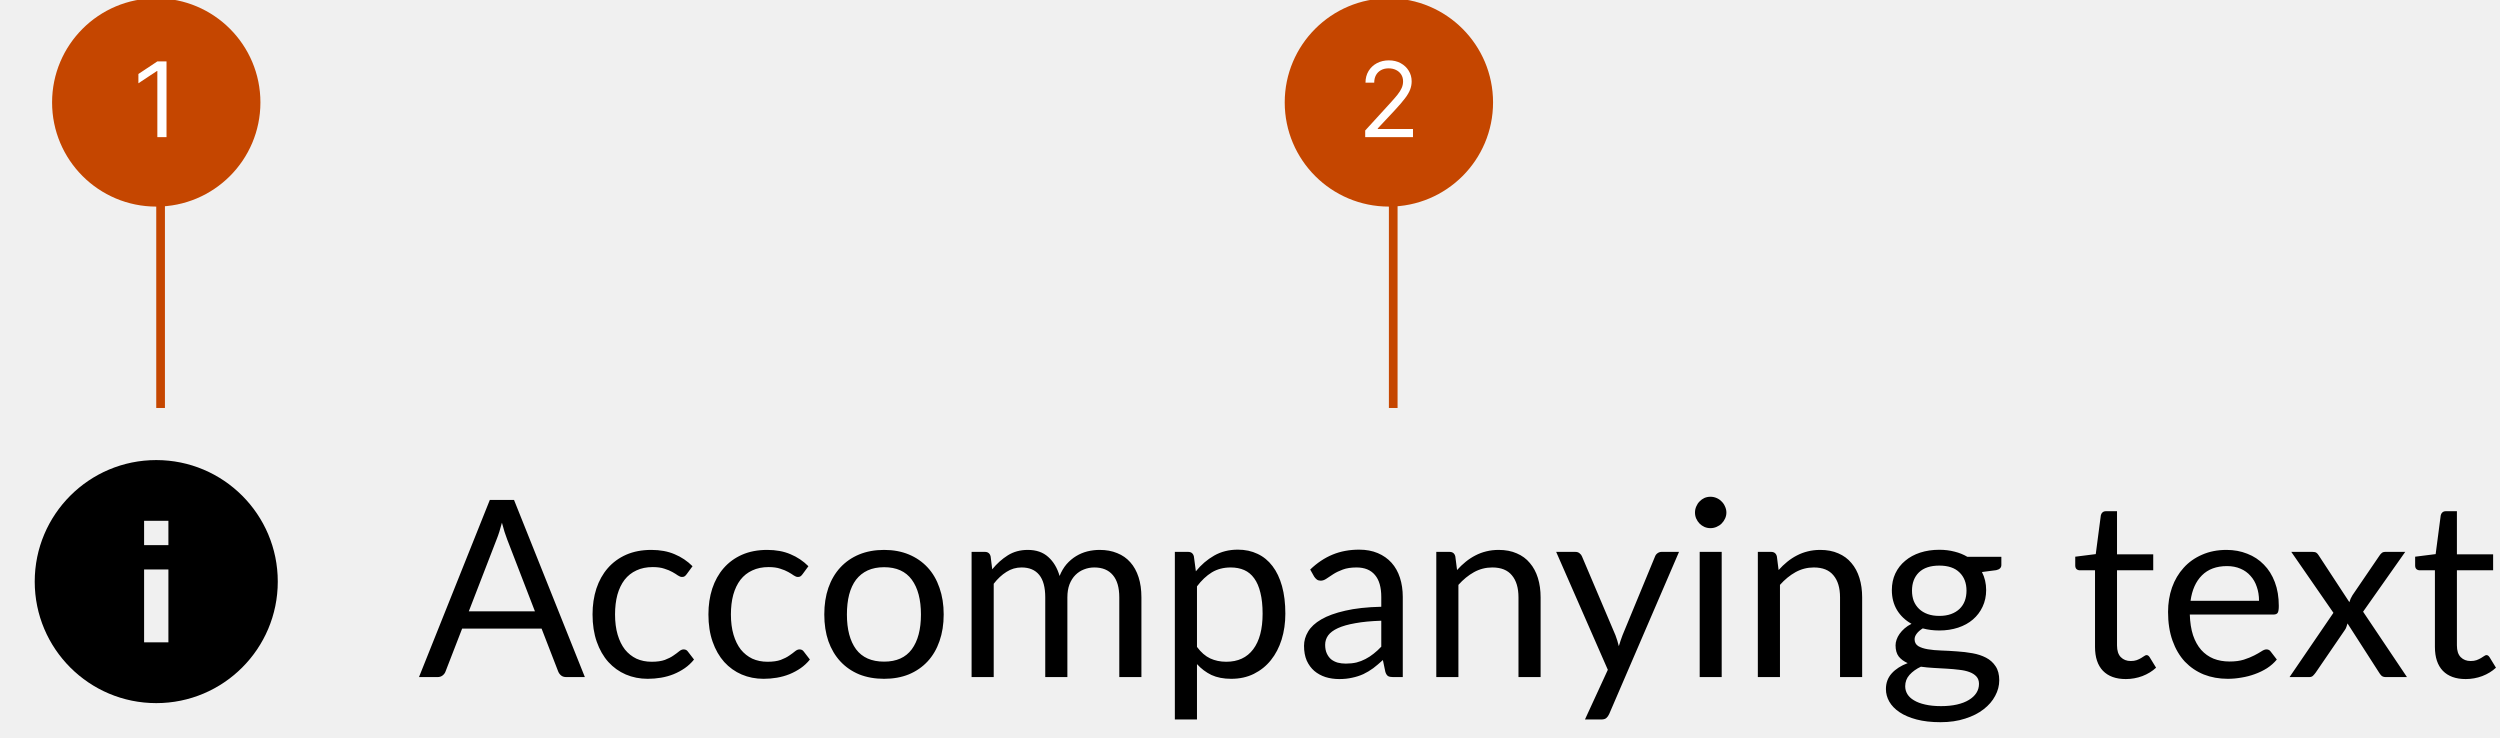
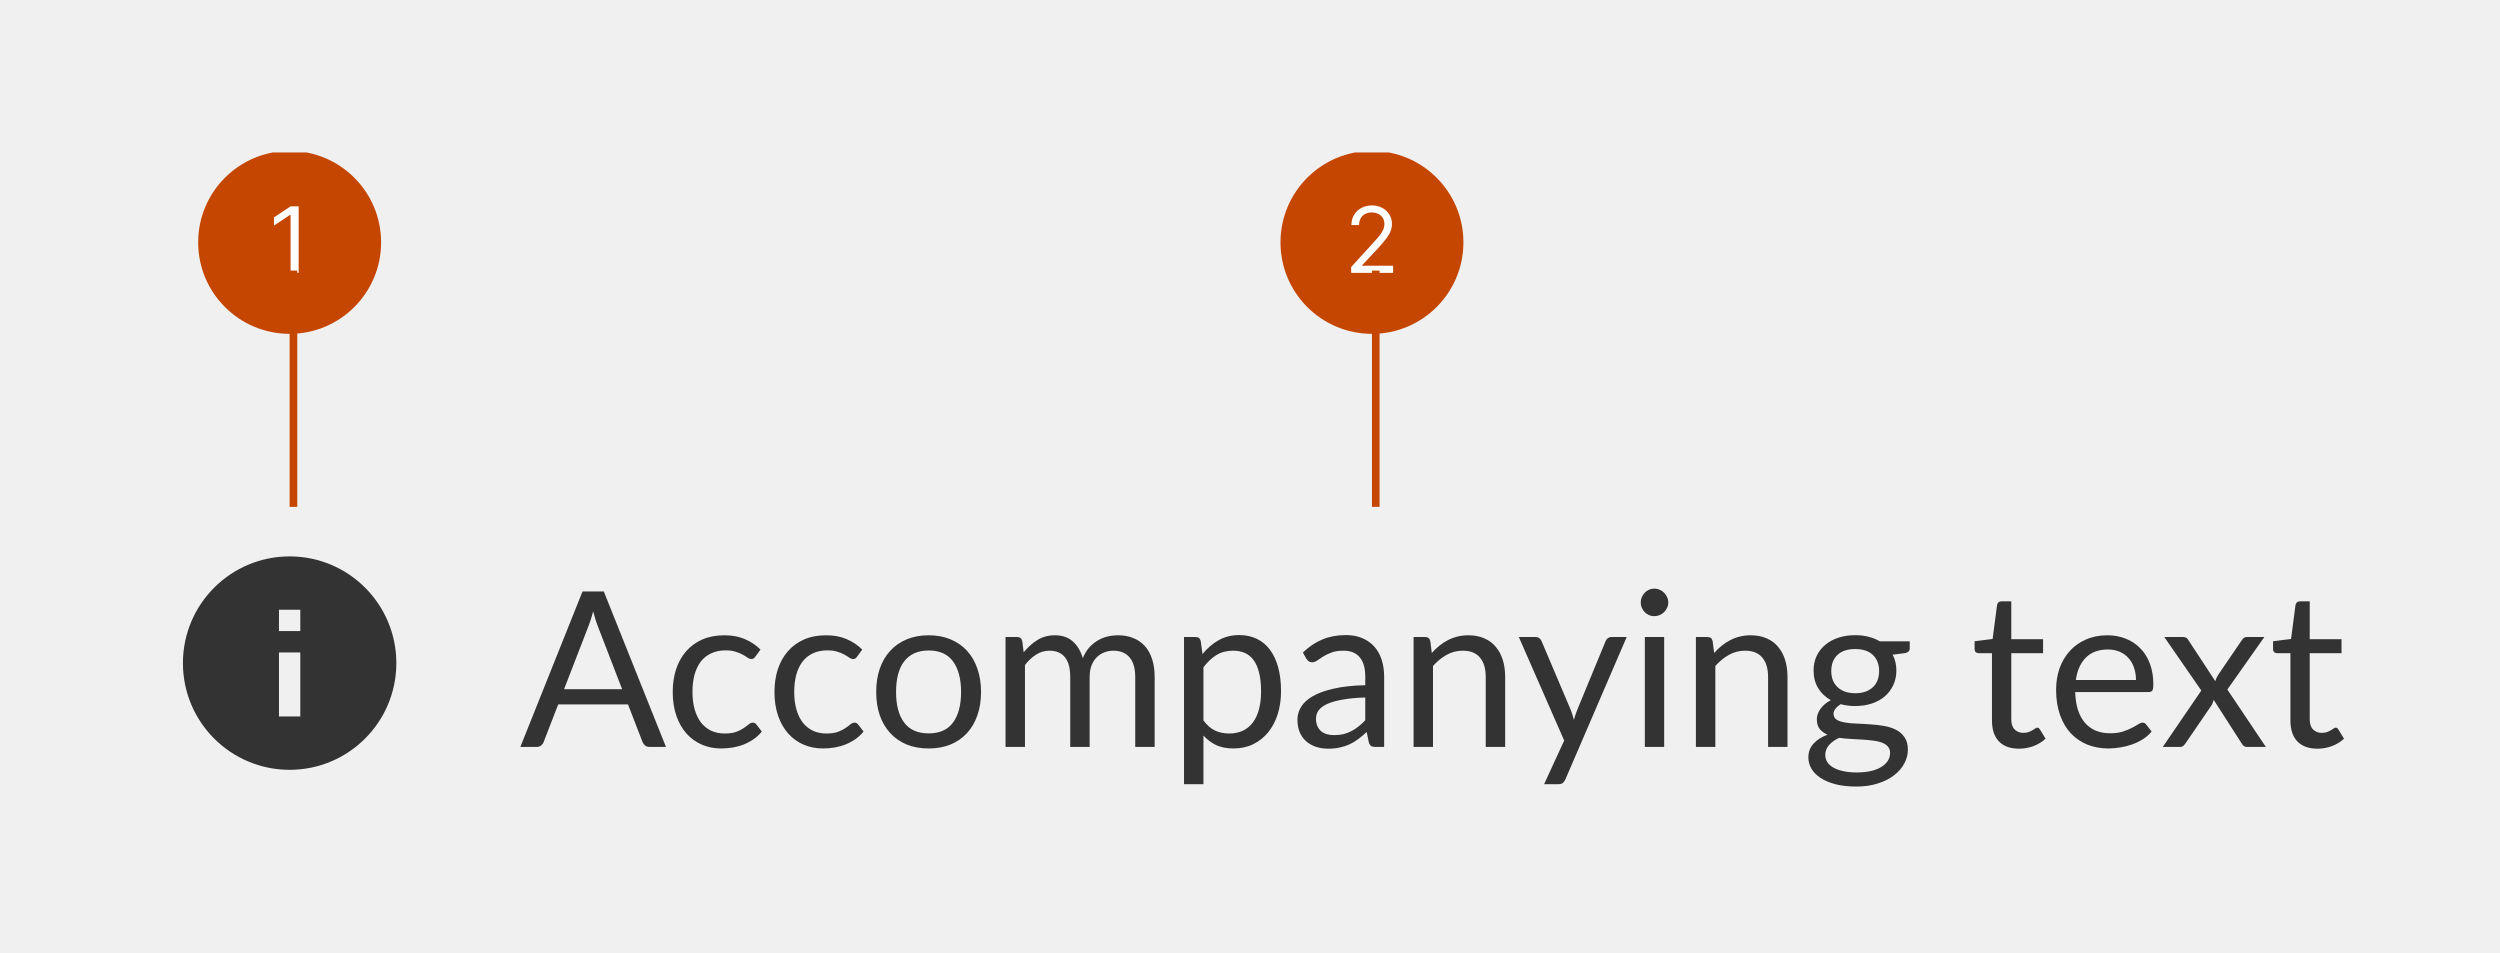
- <svg xmlns="http://www.w3.org/2000/svg" width="288" height="85" viewBox="0 0 288 85" fill="none">
-   <path fill-rule="evenodd" clip-rule="evenodd" d="M18 81C25.732 81 32 74.732 32 67C32 59.268 25.732 53 18 53C10.268 53 4 59.268 4 67C4 74.732 10.268 81 18 81ZM16.6 74H19.4L19.4 65.6H16.6L16.6 74ZM19.4 62.8H16.6V60L19.4 60V62.8Z" fill="black" />
-   <path d="M61.624 70.425L58.42 62.124C58.325 61.877 58.225 61.593 58.121 61.27C58.017 60.938 57.917 60.586 57.822 60.216C57.623 60.985 57.419 61.626 57.21 62.138L54.006 70.425H61.624ZM67.376 78H65.24C64.993 78 64.794 77.938 64.642 77.815C64.49 77.692 64.376 77.535 64.3 77.345L62.392 72.418H53.237L51.329 77.345C51.272 77.516 51.163 77.668 51.002 77.801C50.84 77.934 50.641 78 50.404 78H48.268L56.427 57.596H59.217L67.376 78ZM79.111 66.139C79.035 66.244 78.959 66.324 78.883 66.381C78.807 66.438 78.703 66.467 78.57 66.467C78.427 66.467 78.271 66.41 78.1 66.296C77.929 66.173 77.716 66.04 77.459 65.897C77.213 65.755 76.904 65.627 76.534 65.513C76.173 65.389 75.727 65.328 75.195 65.328C74.483 65.328 73.857 65.456 73.316 65.712C72.775 65.959 72.319 66.32 71.949 66.794C71.588 67.269 71.313 67.843 71.123 68.517C70.943 69.191 70.853 69.946 70.853 70.781C70.853 71.654 70.952 72.433 71.152 73.116C71.351 73.79 71.631 74.36 71.992 74.825C72.362 75.28 72.803 75.632 73.316 75.879C73.838 76.116 74.422 76.234 75.067 76.234C75.684 76.234 76.192 76.163 76.591 76.021C76.989 75.869 77.317 75.703 77.573 75.522C77.839 75.342 78.057 75.181 78.228 75.038C78.409 74.886 78.584 74.811 78.755 74.811C78.964 74.811 79.125 74.891 79.239 75.053L79.951 75.978C79.638 76.367 79.282 76.7 78.883 76.975C78.484 77.25 78.052 77.483 77.587 77.672C77.132 77.853 76.652 77.986 76.149 78.071C75.646 78.157 75.134 78.199 74.612 78.199C73.71 78.199 72.87 78.033 72.091 77.701C71.323 77.369 70.653 76.889 70.084 76.263C69.514 75.627 69.068 74.849 68.745 73.928C68.423 73.007 68.261 71.958 68.261 70.781C68.261 69.708 68.408 68.716 68.703 67.805C69.006 66.894 69.443 66.111 70.013 65.456C70.592 64.791 71.299 64.274 72.134 63.904C72.979 63.534 73.947 63.349 75.039 63.349C76.054 63.349 76.947 63.515 77.716 63.847C78.494 64.17 79.182 64.63 79.78 65.228L79.111 66.139ZM92.46 66.139C92.384 66.244 92.308 66.324 92.232 66.381C92.156 66.438 92.051 66.467 91.918 66.467C91.776 66.467 91.62 66.41 91.449 66.296C91.278 66.173 91.064 66.04 90.808 65.897C90.561 65.755 90.253 65.627 89.882 65.513C89.522 65.389 89.076 65.328 88.544 65.328C87.832 65.328 87.206 65.456 86.665 65.712C86.123 65.959 85.668 66.32 85.298 66.794C84.937 67.269 84.662 67.843 84.472 68.517C84.291 69.191 84.201 69.946 84.201 70.781C84.201 71.654 84.301 72.433 84.5 73.116C84.7 73.79 84.98 74.36 85.34 74.825C85.71 75.28 86.152 75.632 86.665 75.879C87.186 76.116 87.77 76.234 88.416 76.234C89.033 76.234 89.541 76.163 89.939 76.021C90.338 75.869 90.665 75.703 90.922 75.522C91.188 75.342 91.406 75.181 91.577 75.038C91.757 74.886 91.933 74.811 92.104 74.811C92.312 74.811 92.474 74.891 92.588 75.053L93.3 75.978C92.986 76.367 92.63 76.7 92.232 76.975C91.833 77.25 91.401 77.483 90.936 77.672C90.48 77.853 90.001 77.986 89.498 78.071C88.995 78.157 88.482 78.199 87.96 78.199C87.058 78.199 86.218 78.033 85.44 77.701C84.671 77.369 84.002 76.889 83.432 76.263C82.863 75.627 82.417 74.849 82.094 73.928C81.771 73.007 81.61 71.958 81.61 70.781C81.61 69.708 81.757 68.716 82.051 67.805C82.355 66.894 82.792 66.111 83.361 65.456C83.94 64.791 84.647 64.274 85.483 63.904C86.328 63.534 87.296 63.349 88.387 63.349C89.403 63.349 90.295 63.515 91.064 63.847C91.843 64.17 92.531 64.63 93.129 65.228L92.46 66.139ZM101.85 63.349C102.903 63.349 103.853 63.524 104.698 63.875C105.542 64.227 106.264 64.725 106.862 65.371C107.46 66.016 107.915 66.799 108.229 67.72C108.551 68.631 108.713 69.651 108.713 70.781C108.713 71.92 108.551 72.945 108.229 73.857C107.915 74.768 107.46 75.546 106.862 76.192C106.264 76.837 105.542 77.335 104.698 77.687C103.853 78.028 102.903 78.199 101.85 78.199C100.787 78.199 99.828 78.028 98.974 77.687C98.129 77.335 97.407 76.837 96.809 76.192C96.211 75.546 95.751 74.768 95.428 73.857C95.115 72.945 94.958 71.92 94.958 70.781C94.958 69.651 95.115 68.631 95.428 67.72C95.751 66.799 96.211 66.016 96.809 65.371C97.407 64.725 98.129 64.227 98.974 63.875C99.828 63.524 100.787 63.349 101.85 63.349ZM101.85 76.22C103.274 76.22 104.337 75.746 105.039 74.796C105.742 73.838 106.093 72.504 106.093 70.795C106.093 69.077 105.742 67.739 105.039 66.78C104.337 65.821 103.274 65.342 101.85 65.342C101.128 65.342 100.497 65.465 99.956 65.712C99.424 65.959 98.978 66.315 98.618 66.78C98.266 67.245 98.001 67.82 97.82 68.503C97.65 69.177 97.564 69.941 97.564 70.795C97.564 72.504 97.915 73.838 98.618 74.796C99.33 75.746 100.407 76.22 101.85 76.22ZM111.927 78V63.576H113.451C113.812 63.576 114.035 63.752 114.12 64.103L114.305 65.584C114.837 64.929 115.435 64.393 116.099 63.975C116.764 63.557 117.533 63.349 118.406 63.349C119.374 63.349 120.157 63.619 120.755 64.16C121.363 64.701 121.799 65.432 122.065 66.353C122.274 65.831 122.54 65.38 122.863 65C123.195 64.621 123.565 64.307 123.973 64.061C124.381 63.814 124.813 63.633 125.269 63.519C125.734 63.406 126.204 63.349 126.678 63.349C127.438 63.349 128.112 63.472 128.7 63.719C129.298 63.956 129.801 64.307 130.21 64.772C130.627 65.238 130.945 65.812 131.164 66.495C131.382 67.169 131.491 67.943 131.491 68.816V78H128.942V68.816C128.942 67.687 128.696 66.832 128.202 66.253C127.708 65.665 126.996 65.371 126.066 65.371C125.649 65.371 125.25 65.446 124.87 65.598C124.5 65.741 124.172 65.954 123.888 66.239C123.603 66.524 123.375 66.885 123.204 67.321C123.043 67.748 122.962 68.247 122.962 68.816V78H120.413V68.816C120.413 67.658 120.181 66.794 119.716 66.225C119.251 65.655 118.572 65.371 117.68 65.371C117.053 65.371 116.474 65.541 115.943 65.883C115.411 66.215 114.922 66.671 114.476 67.25V78H111.927ZM137.892 74.526C138.357 75.152 138.865 75.594 139.415 75.85C139.966 76.106 140.583 76.234 141.266 76.234C142.614 76.234 143.649 75.755 144.37 74.796C145.092 73.838 145.452 72.471 145.452 70.696C145.452 69.756 145.367 68.949 145.196 68.275C145.035 67.601 144.797 67.051 144.484 66.623C144.171 66.187 143.786 65.869 143.331 65.669C142.875 65.47 142.358 65.371 141.779 65.371C140.953 65.371 140.227 65.56 139.6 65.94C138.983 66.32 138.414 66.856 137.892 67.549V74.526ZM137.764 65.812C138.371 65.062 139.073 64.459 139.871 64.004C140.668 63.548 141.579 63.32 142.605 63.32C143.44 63.32 144.195 63.481 144.869 63.804C145.543 64.118 146.117 64.587 146.591 65.214C147.066 65.831 147.431 66.6 147.688 67.52C147.944 68.441 148.072 69.5 148.072 70.696C148.072 71.759 147.93 72.751 147.645 73.671C147.36 74.583 146.947 75.375 146.406 76.049C145.875 76.714 145.22 77.241 144.441 77.63C143.673 78.01 142.804 78.199 141.836 78.199C140.953 78.199 140.194 78.052 139.558 77.758C138.931 77.454 138.376 77.037 137.892 76.505V82.884H135.343V63.576H136.867C137.227 63.576 137.45 63.752 137.536 64.103L137.764 65.812ZM159.123 71.507C157.955 71.545 156.958 71.64 156.133 71.792C155.316 71.934 154.647 72.124 154.125 72.362C153.612 72.599 153.237 72.879 153 73.202C152.772 73.524 152.658 73.885 152.658 74.284C152.658 74.663 152.72 74.991 152.843 75.266C152.967 75.541 153.133 75.769 153.342 75.95C153.56 76.121 153.812 76.249 154.096 76.334C154.391 76.41 154.704 76.448 155.036 76.448C155.482 76.448 155.89 76.405 156.261 76.32C156.631 76.225 156.977 76.092 157.3 75.921C157.632 75.75 157.946 75.546 158.24 75.309C158.544 75.072 158.838 74.801 159.123 74.497V71.507ZM150.935 65.612C151.733 64.844 152.592 64.269 153.513 63.89C154.433 63.51 155.454 63.32 156.574 63.32C157.381 63.32 158.097 63.453 158.724 63.719C159.35 63.985 159.877 64.355 160.304 64.829C160.732 65.304 161.054 65.878 161.273 66.552C161.491 67.226 161.6 67.967 161.6 68.773V78H160.475C160.228 78 160.039 77.962 159.906 77.886C159.773 77.801 159.668 77.639 159.593 77.402L159.308 76.035C158.928 76.386 158.558 76.7 158.197 76.975C157.836 77.241 157.457 77.468 157.058 77.658C156.659 77.839 156.232 77.976 155.777 78.071C155.33 78.176 154.832 78.228 154.282 78.228C153.721 78.228 153.195 78.152 152.701 78C152.207 77.839 151.776 77.601 151.405 77.288C151.045 76.975 150.755 76.581 150.537 76.106C150.328 75.622 150.224 75.053 150.224 74.398C150.224 73.828 150.38 73.282 150.693 72.76C151.007 72.229 151.515 71.759 152.217 71.351C152.919 70.942 153.835 70.61 154.965 70.354C156.095 70.088 157.48 69.936 159.123 69.898V68.773C159.123 67.653 158.881 66.808 158.396 66.239C157.912 65.66 157.205 65.371 156.275 65.371C155.648 65.371 155.122 65.451 154.694 65.612C154.277 65.764 153.911 65.94 153.598 66.139C153.294 66.329 153.029 66.505 152.801 66.666C152.582 66.818 152.364 66.894 152.146 66.894C151.975 66.894 151.828 66.851 151.704 66.766C151.581 66.671 151.477 66.557 151.391 66.424L150.935 65.612ZM167.853 65.669C168.166 65.318 168.498 65 168.85 64.716C169.201 64.431 169.571 64.189 169.96 63.989C170.359 63.781 170.776 63.624 171.213 63.519C171.659 63.406 172.139 63.349 172.651 63.349C173.439 63.349 174.132 63.481 174.73 63.747C175.338 64.004 175.841 64.374 176.239 64.858C176.647 65.332 176.956 65.907 177.165 66.581C177.374 67.255 177.478 68 177.478 68.816V78H174.929V68.816C174.929 67.725 174.678 66.88 174.175 66.282C173.681 65.674 172.926 65.371 171.911 65.371C171.161 65.371 170.458 65.551 169.804 65.912C169.158 66.272 168.56 66.761 168.009 67.378V78H165.461V63.576H166.984C167.345 63.576 167.568 63.752 167.653 64.103L167.853 65.669ZM193.423 63.576L185.378 82.257C185.293 82.447 185.184 82.599 185.051 82.713C184.927 82.827 184.733 82.884 184.467 82.884H182.587L185.222 77.16L179.27 63.576H181.463C181.681 63.576 181.852 63.633 181.975 63.747C182.108 63.852 182.198 63.97 182.246 64.103L186.104 73.187C186.256 73.586 186.384 74.004 186.489 74.44C186.622 73.994 186.764 73.572 186.916 73.173L190.661 64.103C190.718 63.951 190.813 63.828 190.945 63.733C191.088 63.629 191.244 63.576 191.415 63.576H193.423ZM198.339 63.576V78H195.804V63.576H198.339ZM198.88 59.049C198.88 59.295 198.828 59.528 198.723 59.746C198.628 59.955 198.495 60.145 198.325 60.316C198.163 60.477 197.969 60.605 197.741 60.7C197.522 60.795 197.29 60.843 197.043 60.843C196.796 60.843 196.564 60.795 196.345 60.7C196.137 60.605 195.951 60.477 195.79 60.316C195.629 60.145 195.501 59.955 195.406 59.746C195.311 59.528 195.263 59.295 195.263 59.049C195.263 58.802 195.311 58.569 195.406 58.351C195.501 58.123 195.629 57.928 195.79 57.767C195.951 57.596 196.137 57.463 196.345 57.368C196.564 57.273 196.796 57.226 197.043 57.226C197.29 57.226 197.522 57.273 197.741 57.368C197.969 57.463 198.163 57.596 198.325 57.767C198.495 57.928 198.628 58.123 198.723 58.351C198.828 58.569 198.88 58.802 198.88 59.049ZM204.895 65.669C205.208 65.318 205.541 65 205.892 64.716C206.243 64.431 206.613 64.189 207.002 63.989C207.401 63.781 207.819 63.624 208.255 63.519C208.702 63.406 209.181 63.349 209.694 63.349C210.481 63.349 211.174 63.481 211.772 63.747C212.38 64.004 212.883 64.374 213.282 64.858C213.69 65.332 213.998 65.907 214.207 66.581C214.416 67.255 214.52 68 214.52 68.816V78H211.972V68.816C211.972 67.725 211.72 66.88 211.217 66.282C210.723 65.674 209.969 65.371 208.953 65.371C208.203 65.371 207.501 65.551 206.846 65.912C206.2 66.272 205.602 66.761 205.052 67.378V78H202.503V63.576H204.027C204.387 63.576 204.61 63.752 204.696 64.103L204.895 65.669ZM223.409 70.952C223.921 70.952 224.372 70.881 224.761 70.738C225.15 70.596 225.478 70.397 225.744 70.14C226.009 69.884 226.209 69.58 226.342 69.229C226.475 68.868 226.541 68.474 226.541 68.047C226.541 67.165 226.271 66.462 225.729 65.94C225.198 65.418 224.424 65.157 223.409 65.157C222.383 65.157 221.6 65.418 221.059 65.94C220.528 66.462 220.262 67.165 220.262 68.047C220.262 68.474 220.328 68.868 220.461 69.229C220.604 69.58 220.808 69.884 221.073 70.14C221.339 70.397 221.667 70.596 222.056 70.738C222.445 70.881 222.896 70.952 223.409 70.952ZM227.979 78.783C227.979 78.432 227.879 78.147 227.68 77.929C227.481 77.71 227.21 77.54 226.869 77.416C226.536 77.293 226.147 77.207 225.701 77.16C225.255 77.103 224.78 77.06 224.277 77.032C223.784 77.003 223.28 76.975 222.768 76.946C222.255 76.918 221.762 76.87 221.287 76.804C220.755 77.051 220.319 77.364 219.977 77.744C219.645 78.114 219.479 78.551 219.479 79.054C219.479 79.376 219.559 79.675 219.721 79.951C219.892 80.235 220.148 80.478 220.49 80.677C220.831 80.886 221.259 81.047 221.771 81.161C222.293 81.284 222.905 81.346 223.608 81.346C224.291 81.346 224.904 81.284 225.445 81.161C225.986 81.037 226.441 80.862 226.812 80.634C227.191 80.406 227.481 80.136 227.68 79.823C227.879 79.509 227.979 79.163 227.979 78.783ZM230.556 64.146V65.086C230.556 65.399 230.357 65.598 229.958 65.684L228.321 65.897C228.644 66.524 228.805 67.217 228.805 67.976C228.805 68.678 228.667 69.319 228.392 69.898C228.126 70.468 227.756 70.957 227.281 71.365C226.807 71.773 226.237 72.086 225.573 72.305C224.908 72.523 224.187 72.632 223.409 72.632C222.735 72.632 222.099 72.551 221.501 72.39C221.197 72.58 220.964 72.784 220.803 73.002C220.642 73.211 220.561 73.425 220.561 73.643C220.561 73.985 220.699 74.246 220.974 74.426C221.259 74.597 221.629 74.72 222.084 74.796C222.54 74.872 223.057 74.92 223.636 74.939C224.225 74.958 224.823 74.991 225.43 75.038C226.047 75.076 226.645 75.148 227.224 75.252C227.813 75.356 228.335 75.527 228.791 75.765C229.246 76.002 229.612 76.329 229.887 76.747C230.172 77.165 230.314 77.706 230.314 78.37C230.314 78.987 230.158 79.585 229.844 80.164C229.541 80.743 229.099 81.256 228.52 81.702C227.941 82.158 227.229 82.518 226.384 82.784C225.549 83.059 224.605 83.197 223.551 83.197C222.497 83.197 221.577 83.093 220.789 82.884C220.001 82.675 219.346 82.395 218.824 82.044C218.302 81.692 217.908 81.284 217.642 80.819C217.386 80.364 217.258 79.884 217.258 79.381C217.258 78.669 217.481 78.066 217.927 77.573C218.373 77.079 218.985 76.685 219.764 76.391C219.336 76.201 218.995 75.95 218.738 75.636C218.492 75.314 218.368 74.882 218.368 74.341C218.368 74.132 218.406 73.918 218.482 73.7C218.558 73.472 218.672 73.249 218.824 73.031C218.985 72.803 219.18 72.589 219.408 72.39C219.635 72.191 219.901 72.015 220.205 71.863C219.493 71.465 218.938 70.938 218.539 70.283C218.14 69.618 217.941 68.849 217.941 67.976C217.941 67.274 218.074 66.638 218.34 66.068C218.615 65.489 218.995 65 219.479 64.602C219.963 64.193 220.537 63.88 221.202 63.662C221.876 63.444 222.611 63.334 223.409 63.334C224.035 63.334 224.619 63.406 225.16 63.548C225.701 63.681 226.195 63.88 226.641 64.146H230.556ZM244.891 78.228C243.752 78.228 242.874 77.91 242.257 77.274C241.65 76.638 241.346 75.722 241.346 74.526V65.698H239.609C239.457 65.698 239.329 65.655 239.224 65.57C239.12 65.475 239.068 65.332 239.068 65.143V64.132L241.431 63.833L242.015 59.376C242.044 59.234 242.105 59.12 242.2 59.034C242.305 58.939 242.438 58.892 242.599 58.892H243.88V63.861H248.052V65.698H243.88V74.355C243.88 74.963 244.028 75.413 244.322 75.708C244.616 76.002 244.996 76.149 245.461 76.149C245.727 76.149 245.954 76.116 246.144 76.049C246.344 75.973 246.515 75.893 246.657 75.807C246.799 75.722 246.918 75.646 247.013 75.579C247.117 75.504 247.207 75.466 247.283 75.466C247.416 75.466 247.535 75.546 247.639 75.708L248.38 76.918C247.943 77.326 247.416 77.649 246.799 77.886C246.182 78.114 245.546 78.228 244.891 78.228ZM260.24 69.215C260.24 68.626 260.154 68.09 259.983 67.606C259.822 67.112 259.58 66.69 259.257 66.339C258.944 65.978 258.559 65.703 258.104 65.513C257.648 65.314 257.131 65.214 256.552 65.214C255.337 65.214 254.373 65.57 253.661 66.282C252.959 66.984 252.522 67.962 252.351 69.215H260.24ZM262.29 75.978C261.977 76.358 261.602 76.69 261.165 76.975C260.728 77.25 260.259 77.478 259.755 77.658C259.262 77.839 258.749 77.972 258.218 78.057C257.686 78.152 257.159 78.199 256.637 78.199C255.641 78.199 254.72 78.033 253.875 77.701C253.04 77.359 252.313 76.866 251.696 76.22C251.089 75.565 250.614 74.758 250.273 73.8C249.931 72.841 249.76 71.74 249.76 70.496C249.76 69.49 249.912 68.55 250.216 67.677C250.529 66.804 250.975 66.049 251.554 65.413C252.133 64.768 252.84 64.265 253.676 63.904C254.511 63.534 255.451 63.349 256.495 63.349C257.359 63.349 258.156 63.496 258.887 63.79C259.627 64.075 260.263 64.492 260.795 65.043C261.336 65.584 261.758 66.258 262.062 67.065C262.366 67.862 262.518 68.773 262.518 69.799C262.518 70.197 262.475 70.463 262.39 70.596C262.304 70.729 262.143 70.795 261.905 70.795H252.266C252.294 71.707 252.418 72.499 252.636 73.173C252.864 73.847 253.177 74.412 253.576 74.868C253.975 75.314 254.449 75.651 255 75.879C255.55 76.097 256.167 76.206 256.851 76.206C257.487 76.206 258.033 76.135 258.488 75.992C258.953 75.841 259.352 75.679 259.684 75.508C260.016 75.337 260.292 75.181 260.51 75.038C260.738 74.886 260.932 74.811 261.094 74.811C261.303 74.811 261.464 74.891 261.578 75.053L262.29 75.978ZM277.283 78H274.848C274.639 78 274.473 77.948 274.349 77.843C274.236 77.73 274.141 77.606 274.065 77.473L270.434 71.82C270.396 71.953 270.353 72.086 270.306 72.219C270.268 72.343 270.211 72.457 270.135 72.561L266.775 77.473C266.68 77.606 266.575 77.73 266.461 77.843C266.357 77.948 266.21 78 266.02 78H263.756L268.811 70.596L263.955 63.576H266.39C266.599 63.576 266.751 63.61 266.846 63.676C266.941 63.742 267.026 63.837 267.102 63.961L270.647 69.371C270.723 69.096 270.842 68.83 271.003 68.574L274.107 64.018C274.193 63.885 274.283 63.781 274.378 63.705C274.482 63.619 274.606 63.576 274.748 63.576H277.083L272.228 70.468L277.283 78ZM284.047 78.228C282.908 78.228 282.03 77.91 281.413 77.274C280.806 76.638 280.502 75.722 280.502 74.526V65.698H278.765C278.613 65.698 278.485 65.655 278.38 65.57C278.276 65.475 278.224 65.332 278.224 65.143V64.132L280.587 63.833L281.171 59.376C281.2 59.234 281.261 59.12 281.356 59.034C281.461 58.939 281.593 58.892 281.755 58.892H283.036V63.861H287.208V65.698H283.036V74.355C283.036 74.963 283.183 75.413 283.478 75.708C283.772 76.002 284.152 76.149 284.617 76.149C284.883 76.149 285.11 76.116 285.3 76.049C285.5 75.973 285.67 75.893 285.813 75.807C285.955 75.722 286.074 75.646 286.169 75.579C286.273 75.504 286.363 75.466 286.439 75.466C286.572 75.466 286.691 75.546 286.795 75.708L287.536 76.918C287.099 77.326 286.572 77.649 285.955 77.886C285.338 78.114 284.702 78.228 284.047 78.228Z" fill="black" />
-   <g clip-path="url(#clip0_16377_12915)">
-     <g clip-path="url(#clip1_16377_12915)">
-       <rect x="6" y="-0.2" width="24" height="24" rx="12" fill="#C54600" />
-       <path d="M19.183 7.073V15.8H18.126V8.181H18.075L15.944 9.595V8.522L18.126 7.073H19.183Z" fill="white" />
+ <svg xmlns="http://www.w3.org/2000/svg" width="328" height="125" viewBox="0 0 328 125" fill="none">
+   <path d="M38 73C45.732 73 52 79.268 52 87C52 94.732 45.732 101 38 101C30.268 101 24 94.732 24 87C24 79.268 30.268 73 38 73ZM36.6 94H39.4L39.399 85.6H36.6V94ZM36.6 82.8H39.4L39.399 80H36.6V82.8Z" fill="#333333" />
+   <path d="M81.624 90.425L78.42 82.124C78.325 81.877 78.225 81.593 78.121 81.27C78.016 80.938 77.917 80.586 77.822 80.216C77.623 80.985 77.418 81.626 77.21 82.138L74.006 90.425H81.624ZM87.376 98H85.24C84.993 98 84.794 97.938 84.642 97.815C84.49 97.692 84.376 97.535 84.3 97.345L82.392 92.418H73.237L71.329 97.345C71.272 97.516 71.163 97.668 71.002 97.801C70.84 97.934 70.641 98 70.404 98H68.268L76.427 77.596H79.217L87.376 98ZM99.111 86.139C99.035 86.244 98.959 86.324 98.883 86.381C98.807 86.438 98.703 86.467 98.57 86.467C98.427 86.467 98.271 86.41 98.1 86.296C97.929 86.173 97.716 86.04 97.459 85.897C97.213 85.755 96.904 85.627 96.534 85.513C96.173 85.389 95.727 85.328 95.195 85.328C94.483 85.328 93.857 85.456 93.316 85.712C92.775 85.959 92.319 86.32 91.949 86.794C91.588 87.269 91.313 87.843 91.123 88.517C90.943 89.191 90.853 89.946 90.853 90.781C90.853 91.654 90.952 92.433 91.152 93.116C91.351 93.79 91.631 94.36 91.992 94.825C92.362 95.28 92.803 95.632 93.316 95.879C93.838 96.116 94.422 96.234 95.067 96.234C95.684 96.234 96.192 96.163 96.591 96.021C96.989 95.869 97.317 95.703 97.573 95.522C97.839 95.342 98.057 95.181 98.228 95.038C98.409 94.886 98.584 94.811 98.755 94.811C98.964 94.811 99.125 94.891 99.239 95.053L99.951 95.978C99.638 96.367 99.282 96.7 98.883 96.975C98.484 97.25 98.052 97.483 97.587 97.672C97.132 97.853 96.652 97.986 96.149 98.071C95.646 98.157 95.134 98.199 94.612 98.199C93.71 98.199 92.87 98.033 92.091 97.701C91.323 97.369 90.653 96.889 90.084 96.263C89.514 95.627 89.068 94.849 88.745 93.928C88.423 93.007 88.261 91.958 88.261 90.781C88.261 89.708 88.408 88.716 88.703 87.805C89.006 86.894 89.443 86.111 90.013 85.456C90.592 84.791 91.299 84.274 92.134 83.904C92.979 83.534 93.947 83.349 95.039 83.349C96.054 83.349 96.947 83.515 97.716 83.847C98.494 84.17 99.182 84.63 99.78 85.228L99.111 86.139ZM112.46 86.139C112.384 86.244 112.308 86.324 112.232 86.381C112.156 86.438 112.051 86.467 111.918 86.467C111.776 86.467 111.619 86.41 111.449 86.296C111.278 86.173 111.064 86.04 110.808 85.897C110.561 85.755 110.253 85.627 109.882 85.513C109.522 85.389 109.076 85.328 108.544 85.328C107.832 85.328 107.206 85.456 106.664 85.712C106.123 85.959 105.668 86.32 105.298 86.794C104.937 87.269 104.662 87.843 104.472 88.517C104.291 89.191 104.201 89.946 104.201 90.781C104.201 91.654 104.301 92.433 104.5 93.116C104.7 93.79 104.98 94.36 105.34 94.825C105.71 95.28 106.152 95.632 106.664 95.879C107.187 96.116 107.77 96.234 108.416 96.234C109.033 96.234 109.541 96.163 109.939 96.021C110.338 95.869 110.665 95.703 110.922 95.522C111.188 95.342 111.406 95.181 111.577 95.038C111.757 94.886 111.933 94.811 112.104 94.811C112.312 94.811 112.474 94.891 112.588 95.053L113.3 95.978C112.986 96.367 112.63 96.7 112.232 96.975C111.833 97.25 111.401 97.483 110.936 97.672C110.48 97.853 110.001 97.986 109.498 98.071C108.995 98.157 108.482 98.199 107.96 98.199C107.058 98.199 106.218 98.033 105.44 97.701C104.671 97.369 104.002 96.889 103.432 96.263C102.863 95.627 102.417 94.849 102.094 93.928C101.771 93.007 101.61 91.958 101.61 90.781C101.61 89.708 101.757 88.716 102.051 87.805C102.355 86.894 102.792 86.111 103.361 85.456C103.94 84.791 104.647 84.274 105.483 83.904C106.327 83.534 107.296 83.349 108.387 83.349C109.403 83.349 110.295 83.515 111.064 83.847C111.843 84.17 112.531 84.63 113.129 85.228L112.46 86.139ZM121.85 83.349C122.903 83.349 123.853 83.524 124.698 83.875C125.542 84.227 126.264 84.725 126.862 85.371C127.46 86.016 127.915 86.799 128.229 87.72C128.551 88.631 128.713 89.651 128.713 90.781C128.713 91.92 128.551 92.945 128.229 93.857C127.915 94.768 127.46 95.546 126.862 96.192C126.264 96.837 125.542 97.335 124.698 97.687C123.853 98.028 122.903 98.199 121.85 98.199C120.787 98.199 119.828 98.028 118.974 97.687C118.129 97.335 117.407 96.837 116.809 96.192C116.211 95.546 115.751 94.768 115.428 93.857C115.115 92.945 114.958 91.92 114.958 90.781C114.958 89.651 115.115 88.631 115.428 87.72C115.751 86.799 116.211 86.016 116.809 85.371C117.407 84.725 118.129 84.227 118.974 83.875C119.828 83.524 120.787 83.349 121.85 83.349ZM121.85 96.22C123.274 96.22 124.337 95.746 125.039 94.796C125.742 93.838 126.093 92.504 126.093 90.795C126.093 89.077 125.742 87.739 125.039 86.78C124.337 85.821 123.274 85.342 121.85 85.342C121.128 85.342 120.497 85.465 119.956 85.712C119.425 85.959 118.978 86.315 118.618 86.78C118.266 87.245 118.001 87.82 117.82 88.503C117.649 89.177 117.564 89.941 117.564 90.795C117.564 92.504 117.915 93.838 118.618 94.796C119.33 95.746 120.407 96.22 121.85 96.22ZM131.927 98V83.576H133.451C133.812 83.576 134.035 83.752 134.12 84.103L134.305 85.584C134.837 84.929 135.435 84.393 136.099 83.975C136.764 83.557 137.533 83.349 138.406 83.349C139.374 83.349 140.157 83.619 140.755 84.16C141.363 84.701 141.799 85.432 142.065 86.353C142.274 85.831 142.54 85.38 142.863 85C143.195 84.621 143.565 84.307 143.973 84.061C144.381 83.814 144.813 83.633 145.269 83.519C145.734 83.406 146.204 83.349 146.678 83.349C147.438 83.349 148.112 83.472 148.7 83.719C149.298 83.956 149.801 84.307 150.21 84.772C150.627 85.238 150.945 85.812 151.164 86.495C151.382 87.169 151.491 87.943 151.491 88.816V98H148.942V88.816C148.942 87.687 148.696 86.832 148.202 86.253C147.708 85.665 146.996 85.371 146.066 85.371C145.649 85.371 145.25 85.446 144.87 85.598C144.5 85.741 144.172 85.954 143.888 86.239C143.603 86.524 143.375 86.885 143.204 87.321C143.043 87.748 142.962 88.247 142.962 88.816V98H140.413V88.816C140.413 87.658 140.181 86.794 139.716 86.225C139.251 85.655 138.572 85.371 137.68 85.371C137.053 85.371 136.474 85.541 135.943 85.883C135.411 86.215 134.922 86.671 134.476 87.25V98H131.927ZM157.892 94.526C158.357 95.152 158.865 95.594 159.415 95.85C159.966 96.106 160.583 96.234 161.266 96.234C162.614 96.234 163.649 95.755 164.37 94.796C165.092 93.838 165.452 92.471 165.452 90.696C165.452 89.756 165.367 88.949 165.196 88.275C165.035 87.601 164.797 87.051 164.484 86.623C164.171 86.187 163.786 85.869 163.331 85.669C162.875 85.47 162.358 85.371 161.779 85.371C160.953 85.371 160.227 85.56 159.6 85.94C158.983 86.32 158.414 86.856 157.892 87.549V94.526ZM157.764 85.812C158.371 85.062 159.073 84.459 159.871 84.004C160.668 83.548 161.579 83.32 162.605 83.32C163.44 83.32 164.195 83.481 164.869 83.804C165.543 84.118 166.117 84.587 166.591 85.214C167.066 85.831 167.431 86.6 167.688 87.52C167.944 88.441 168.072 89.5 168.072 90.696C168.072 91.759 167.93 92.751 167.645 93.671C167.36 94.583 166.947 95.375 166.406 96.049C165.875 96.714 165.22 97.241 164.441 97.63C163.673 98.01 162.804 98.199 161.836 98.199C160.953 98.199 160.194 98.052 159.558 97.758C158.931 97.454 158.376 97.037 157.892 96.505V102.884H155.343V83.576H156.867C157.227 83.576 157.45 83.752 157.536 84.103L157.764 85.812ZM179.123 91.507C177.955 91.545 176.958 91.64 176.133 91.792C175.316 91.934 174.647 92.124 174.125 92.362C173.612 92.599 173.237 92.879 173 93.202C172.772 93.524 172.658 93.885 172.658 94.284C172.658 94.663 172.72 94.991 172.843 95.266C172.967 95.541 173.133 95.769 173.342 95.95C173.56 96.121 173.812 96.249 174.096 96.334C174.391 96.41 174.704 96.448 175.036 96.448C175.482 96.448 175.89 96.405 176.261 96.32C176.631 96.225 176.977 96.092 177.3 95.921C177.632 95.75 177.946 95.546 178.24 95.309C178.544 95.072 178.838 94.801 179.123 94.497V91.507ZM170.935 85.612C171.733 84.844 172.592 84.269 173.513 83.89C174.433 83.51 175.454 83.32 176.574 83.32C177.381 83.32 178.097 83.453 178.724 83.719C179.35 83.985 179.877 84.355 180.304 84.829C180.732 85.304 181.054 85.878 181.273 86.552C181.491 87.226 181.6 87.967 181.6 88.773V98H180.475C180.228 98 180.039 97.962 179.906 97.886C179.773 97.801 179.668 97.639 179.593 97.402L179.308 96.035C178.928 96.386 178.558 96.7 178.197 96.975C177.836 97.241 177.457 97.468 177.058 97.658C176.659 97.839 176.232 97.976 175.777 98.071C175.33 98.176 174.832 98.228 174.282 98.228C173.721 98.228 173.195 98.152 172.701 98C172.207 97.839 171.776 97.601 171.405 97.288C171.045 96.975 170.755 96.581 170.537 96.106C170.328 95.622 170.224 95.053 170.224 94.398C170.224 93.828 170.38 93.282 170.693 92.76C171.007 92.229 171.515 91.759 172.217 91.351C172.919 90.942 173.835 90.61 174.965 90.354C176.095 90.088 177.48 89.936 179.123 89.898V88.773C179.123 87.653 178.881 86.808 178.396 86.239C177.912 85.66 177.205 85.371 176.275 85.371C175.648 85.371 175.122 85.451 174.694 85.612C174.277 85.764 173.911 85.94 173.598 86.139C173.294 86.329 173.029 86.505 172.801 86.666C172.582 86.818 172.364 86.894 172.146 86.894C171.975 86.894 171.828 86.851 171.704 86.766C171.581 86.671 171.477 86.557 171.391 86.424L170.935 85.612ZM187.853 85.669C188.166 85.318 188.498 85 188.85 84.716C189.201 84.431 189.571 84.189 189.96 83.989C190.359 83.781 190.776 83.624 191.213 83.519C191.659 83.406 192.139 83.349 192.651 83.349C193.439 83.349 194.132 83.481 194.73 83.747C195.338 84.004 195.841 84.374 196.239 84.858C196.647 85.332 196.956 85.907 197.165 86.581C197.374 87.255 197.478 88 197.478 88.816V98H194.929V88.816C194.929 87.725 194.678 86.88 194.175 86.282C193.681 85.674 192.926 85.371 191.911 85.371C191.161 85.371 190.458 85.551 189.804 85.912C189.158 86.272 188.56 86.761 188.009 87.378V98H185.461V83.576H186.984C187.345 83.576 187.568 83.752 187.653 84.103L187.853 85.669ZM213.423 83.576L205.378 102.257C205.293 102.447 205.184 102.599 205.051 102.713C204.927 102.827 204.733 102.884 204.467 102.884H202.587L205.222 97.16L199.27 83.576H201.463C201.681 83.576 201.852 83.633 201.975 83.747C202.108 83.852 202.198 83.97 202.246 84.103L206.104 93.187C206.256 93.586 206.384 94.004 206.489 94.44C206.622 93.994 206.764 93.572 206.916 93.173L210.661 84.103C210.718 83.951 210.813 83.828 210.945 83.733C211.088 83.629 211.244 83.576 211.415 83.576H213.423ZM218.339 83.576V98H215.804V83.576H218.339ZM218.88 79.049C218.88 79.295 218.828 79.528 218.723 79.746C218.628 79.955 218.495 80.145 218.325 80.316C218.163 80.477 217.969 80.605 217.741 80.7C217.522 80.795 217.29 80.843 217.043 80.843C216.796 80.843 216.564 80.795 216.345 80.7C216.137 80.605 215.951 80.477 215.79 80.316C215.629 80.145 215.501 79.955 215.406 79.746C215.311 79.528 215.263 79.295 215.263 79.049C215.263 78.802 215.311 78.569 215.406 78.351C215.501 78.123 215.629 77.928 215.79 77.767C215.951 77.596 216.137 77.463 216.345 77.368C216.564 77.273 216.796 77.226 217.043 77.226C217.29 77.226 217.522 77.273 217.741 77.368C217.969 77.463 218.163 77.596 218.325 77.767C218.495 77.928 218.628 78.123 218.723 78.351C218.828 78.569 218.88 78.802 218.88 79.049ZM224.895 85.669C225.208 85.318 225.541 85 225.892 84.716C226.243 84.431 226.613 84.189 227.002 83.989C227.401 83.781 227.819 83.624 228.255 83.519C228.702 83.406 229.181 83.349 229.694 83.349C230.481 83.349 231.174 83.481 231.772 83.747C232.38 84.004 232.883 84.374 233.282 84.858C233.69 85.332 233.998 85.907 234.207 86.581C234.416 87.255 234.52 88 234.52 88.816V98H231.972V88.816C231.972 87.725 231.72 86.88 231.217 86.282C230.723 85.674 229.969 85.371 228.953 85.371C228.203 85.371 227.501 85.551 226.846 85.912C226.2 86.272 225.602 86.761 225.052 87.378V98H222.503V83.576H224.027C224.387 83.576 224.61 83.752 224.696 84.103L224.895 85.669ZM243.409 90.952C243.921 90.952 244.372 90.881 244.761 90.738C245.15 90.596 245.478 90.397 245.744 90.14C246.009 89.884 246.209 89.58 246.342 89.229C246.475 88.868 246.541 88.474 246.541 88.047C246.541 87.165 246.271 86.462 245.729 85.94C245.198 85.418 244.424 85.157 243.409 85.157C242.383 85.157 241.6 85.418 241.059 85.94C240.528 86.462 240.262 87.165 240.262 88.047C240.262 88.474 240.328 88.868 240.461 89.229C240.604 89.58 240.808 89.884 241.073 90.14C241.339 90.397 241.667 90.596 242.056 90.738C242.445 90.881 242.896 90.952 243.409 90.952ZM247.979 98.783C247.979 98.432 247.879 98.147 247.68 97.929C247.481 97.71 247.21 97.54 246.869 97.416C246.536 97.293 246.147 97.207 245.701 97.16C245.255 97.103 244.78 97.06 244.277 97.032C243.784 97.003 243.28 96.975 242.768 96.946C242.255 96.918 241.762 96.87 241.287 96.804C240.755 97.051 240.319 97.364 239.977 97.744C239.645 98.114 239.479 98.551 239.479 99.054C239.479 99.376 239.559 99.675 239.721 99.951C239.892 100.235 240.148 100.477 240.49 100.677C240.831 100.886 241.259 101.047 241.771 101.161C242.293 101.284 242.905 101.346 243.608 101.346C244.291 101.346 244.904 101.284 245.445 101.161C245.986 101.038 246.441 100.862 246.812 100.634C247.191 100.406 247.481 100.136 247.68 99.823C247.879 99.509 247.979 99.163 247.979 98.783ZM250.556 84.146V85.086C250.556 85.399 250.357 85.598 249.958 85.684L248.321 85.897C248.644 86.524 248.805 87.217 248.805 87.976C248.805 88.678 248.667 89.319 248.392 89.898C248.126 90.468 247.756 90.957 247.281 91.365C246.807 91.773 246.237 92.086 245.573 92.305C244.908 92.523 244.187 92.632 243.409 92.632C242.735 92.632 242.099 92.551 241.501 92.39C241.197 92.58 240.964 92.784 240.803 93.002C240.642 93.211 240.561 93.425 240.561 93.643C240.561 93.985 240.699 94.246 240.974 94.426C241.259 94.597 241.629 94.72 242.084 94.796C242.54 94.872 243.057 94.92 243.636 94.939C244.225 94.958 244.823 94.991 245.43 95.038C246.047 95.076 246.645 95.148 247.224 95.252C247.813 95.356 248.335 95.527 248.791 95.765C249.246 96.002 249.612 96.329 249.887 96.747C250.172 97.165 250.314 97.706 250.314 98.37C250.314 98.987 250.158 99.585 249.844 100.164C249.541 100.743 249.099 101.256 248.52 101.702C247.941 102.158 247.229 102.518 246.384 102.784C245.549 103.059 244.605 103.197 243.551 103.197C242.497 103.197 241.577 103.093 240.789 102.884C240.001 102.675 239.346 102.395 238.824 102.044C238.302 101.693 237.908 101.284 237.642 100.819C237.386 100.364 237.258 99.884 237.258 99.381C237.258 98.669 237.481 98.066 237.927 97.573C238.373 97.079 238.985 96.685 239.764 96.391C239.336 96.201 238.995 95.95 238.738 95.636C238.492 95.314 238.368 94.882 238.368 94.341C238.368 94.132 238.406 93.918 238.482 93.7C238.558 93.472 238.672 93.249 238.824 93.031C238.985 92.803 239.18 92.589 239.408 92.39C239.635 92.191 239.901 92.015 240.205 91.863C239.493 91.465 238.938 90.938 238.539 90.283C238.14 89.618 237.941 88.849 237.941 87.976C237.941 87.274 238.074 86.638 238.34 86.068C238.615 85.489 238.995 85 239.479 84.602C239.963 84.193 240.537 83.88 241.202 83.662C241.876 83.444 242.611 83.334 243.409 83.334C244.035 83.334 244.619 83.406 245.16 83.548C245.701 83.681 246.195 83.88 246.641 84.146H250.556ZM264.891 98.228C263.752 98.228 262.874 97.91 262.257 97.274C261.65 96.638 261.346 95.722 261.346 94.526V85.698H259.609C259.457 85.698 259.329 85.655 259.224 85.57C259.12 85.475 259.068 85.332 259.068 85.143V84.132L261.431 83.833L262.015 79.376C262.044 79.234 262.105 79.12 262.2 79.034C262.305 78.939 262.438 78.892 262.599 78.892H263.88V83.861H268.052V85.698H263.88V94.355C263.88 94.963 264.028 95.413 264.322 95.708C264.616 96.002 264.996 96.149 265.461 96.149C265.727 96.149 265.954 96.116 266.144 96.049C266.344 95.973 266.515 95.893 266.657 95.807C266.799 95.722 266.918 95.646 267.013 95.579C267.117 95.504 267.207 95.466 267.283 95.466C267.416 95.466 267.535 95.546 267.639 95.708L268.38 96.918C267.943 97.326 267.416 97.649 266.799 97.886C266.182 98.114 265.546 98.228 264.891 98.228ZM280.24 89.215C280.24 88.626 280.154 88.09 279.983 87.606C279.822 87.112 279.58 86.69 279.257 86.339C278.944 85.978 278.559 85.703 278.104 85.513C277.648 85.314 277.131 85.214 276.552 85.214C275.337 85.214 274.373 85.57 273.661 86.282C272.959 86.984 272.522 87.962 272.351 89.215H280.24ZM282.29 95.978C281.977 96.358 281.602 96.69 281.165 96.975C280.728 97.25 280.259 97.478 279.755 97.658C279.262 97.839 278.749 97.972 278.218 98.057C277.686 98.152 277.159 98.199 276.637 98.199C275.641 98.199 274.72 98.033 273.875 97.701C273.04 97.359 272.313 96.866 271.696 96.22C271.089 95.565 270.614 94.758 270.273 93.8C269.931 92.841 269.76 91.74 269.76 90.496C269.76 89.49 269.912 88.55 270.216 87.677C270.529 86.804 270.975 86.049 271.554 85.413C272.133 84.768 272.84 84.265 273.676 83.904C274.511 83.534 275.451 83.349 276.495 83.349C277.359 83.349 278.156 83.496 278.887 83.79C279.627 84.075 280.263 84.492 280.795 85.043C281.336 85.584 281.758 86.258 282.062 87.065C282.366 87.862 282.518 88.773 282.518 89.799C282.518 90.197 282.475 90.463 282.39 90.596C282.304 90.729 282.143 90.795 281.905 90.795H272.266C272.294 91.707 272.418 92.499 272.636 93.173C272.864 93.847 273.177 94.412 273.576 94.868C273.975 95.314 274.449 95.651 275 95.879C275.55 96.097 276.167 96.206 276.851 96.206C277.487 96.206 278.033 96.135 278.488 95.992C278.953 95.841 279.352 95.679 279.684 95.508C280.016 95.337 280.292 95.181 280.51 95.038C280.738 94.886 280.932 94.811 281.094 94.811C281.303 94.811 281.464 94.891 281.578 95.053L282.29 95.978ZM297.283 98H294.848C294.639 98 294.473 97.948 294.349 97.843C294.236 97.73 294.141 97.606 294.065 97.473L290.434 91.82C290.396 91.953 290.353 92.086 290.306 92.219C290.268 92.343 290.211 92.457 290.135 92.561L286.775 97.473C286.68 97.606 286.575 97.73 286.461 97.843C286.357 97.948 286.21 98 286.02 98H283.756L288.811 90.596L283.955 83.576H286.39C286.599 83.576 286.751 83.61 286.846 83.676C286.941 83.743 287.026 83.837 287.102 83.961L290.647 89.371C290.723 89.096 290.842 88.83 291.003 88.574L294.107 84.018C294.193 83.885 294.283 83.781 294.378 83.704C294.482 83.619 294.606 83.576 294.748 83.576H297.083L292.228 90.468L297.283 98ZM304.047 98.228C302.908 98.228 302.03 97.91 301.413 97.274C300.806 96.638 300.502 95.722 300.502 94.526V85.698H298.765C298.613 85.698 298.485 85.655 298.38 85.57C298.276 85.475 298.224 85.332 298.224 85.143V84.132L300.587 83.833L301.171 79.376C301.2 79.234 301.261 79.12 301.356 79.034C301.461 78.939 301.593 78.892 301.755 78.892H303.036V83.861H307.208V85.698H303.036V94.355C303.036 94.963 303.183 95.413 303.478 95.708C303.772 96.002 304.152 96.149 304.617 96.149C304.883 96.149 305.11 96.116 305.3 96.049C305.5 95.973 305.67 95.893 305.813 95.807C305.955 95.722 306.074 95.646 306.169 95.579C306.273 95.504 306.363 95.466 306.439 95.466C306.572 95.466 306.691 95.546 306.795 95.708L307.536 96.918C307.099 97.326 306.572 97.649 305.955 97.886C305.338 98.114 304.702 98.228 304.047 98.228Z" fill="#333333" />
+   <g clip-path="url(#clip0_59610_12169)">
+     <g clip-path="url(#clip1_59610_12169)">
+       <rect x="26" y="19.8" width="24" height="24" rx="12" fill="#C54600" />
+       <path d="M39.182 27.073V35.8H38.126V28.181H38.075L35.944 29.596V28.522L38.126 27.073H39.182Z" fill="white" />
    </g>
  </g>
-   <rect width="1" height="31" transform="matrix(1 0 0 -1 18 47)" fill="#C54600" />
-   <g clip-path="url(#clip2_16377_12915)">
-     <g clip-path="url(#clip3_16377_12915)">
-       <rect x="148" y="-0.2" width="24" height="24" rx="12" fill="#C54600" />
-       <path d="M157.271 15.8V15.033L160.151 11.88C160.489 11.51 160.768 11.189 160.987 10.916C161.205 10.641 161.367 10.382 161.472 10.141C161.58 9.897 161.634 9.641 161.634 9.374C161.634 9.067 161.56 8.801 161.413 8.577C161.268 8.353 161.069 8.179 160.816 8.057C160.563 7.935 160.279 7.874 159.964 7.874C159.629 7.874 159.336 7.944 159.086 8.083C158.839 8.219 158.647 8.411 158.511 8.658C158.377 8.905 158.31 9.195 158.31 9.527H157.305C157.305 9.016 157.423 8.567 157.658 8.181C157.894 7.794 158.215 7.493 158.621 7.277C159.031 7.061 159.489 6.953 159.998 6.953C160.509 6.953 160.962 7.061 161.357 7.277C161.752 7.493 162.062 7.784 162.286 8.151C162.511 8.517 162.623 8.925 162.623 9.374C162.623 9.695 162.565 10.009 162.448 10.316C162.335 10.62 162.136 10.959 161.852 11.334C161.57 11.706 161.18 12.161 160.68 12.698L158.719 14.794V14.863H162.776V15.8H157.271Z" fill="white" />
+   <rect width="1" height="31" transform="matrix(1 0 0 -1 38 66.5)" fill="#C54600" />
+   <g clip-path="url(#clip2_59610_12169)">
+     <g clip-path="url(#clip3_59610_12169)">
+       <rect x="168" y="19.8" width="24" height="24" rx="12" fill="#C54600" />
+       <path d="M177.271 35.8V35.033L180.151 31.88C180.489 31.51 180.768 31.189 180.987 30.916C181.205 30.641 181.367 30.382 181.472 30.141C181.58 29.897 181.634 29.641 181.634 29.374C181.634 29.067 181.56 28.802 181.413 28.577C181.268 28.353 181.069 28.179 180.816 28.057C180.563 27.935 180.279 27.874 179.964 27.874C179.629 27.874 179.336 27.944 179.086 28.083C178.839 28.219 178.647 28.411 178.511 28.658C178.377 28.905 178.31 29.195 178.31 29.527H177.305C177.305 29.016 177.423 28.567 177.658 28.181C177.894 27.794 178.215 27.493 178.621 27.277C179.031 27.061 179.489 26.953 179.998 26.953C180.509 26.953 180.962 27.061 181.357 27.277C181.752 27.493 182.062 27.784 182.286 28.151C182.511 28.517 182.623 28.925 182.623 29.374C182.623 29.695 182.565 30.009 182.448 30.316C182.335 30.62 182.136 30.959 181.852 31.334C181.57 31.706 181.18 32.161 180.68 32.698L178.719 34.794V34.862H182.776V35.8H177.271Z" fill="white" />
    </g>
  </g>
-   <rect width="1" height="31" transform="matrix(1 0 0 -1 160 47)" fill="#C54600" />
+   <rect width="1" height="31" transform="matrix(1 0 0 -1 180 66.5)" fill="#C54600" />
  <defs>
-     <clipPath id="clip0_16377_12915">
-       <rect width="24" height="24" fill="white" transform="translate(6)" />
+     <clipPath id="clip0_59610_12169">
+       <rect width="24" height="24" fill="white" transform="translate(26 20)" />
    </clipPath>
-     <clipPath id="clip1_16377_12915">
-       <rect x="6" y="-0.2" width="24" height="24" rx="12" fill="white" />
+     <clipPath id="clip1_59610_12169">
+       <rect x="26" y="19.8" width="24" height="24" rx="12" fill="white" />
    </clipPath>
-     <clipPath id="clip2_16377_12915">
-       <rect width="24" height="24" fill="white" transform="translate(148)" />
+     <clipPath id="clip2_59610_12169">
+       <rect width="24" height="24" fill="white" transform="translate(168 20)" />
    </clipPath>
-     <clipPath id="clip3_16377_12915">
-       <rect x="148" y="-0.2" width="24" height="24" rx="12" fill="white" />
+     <clipPath id="clip3_59610_12169">
+       <rect x="168" y="19.8" width="24" height="24" rx="12" fill="white" />
    </clipPath>
  </defs>
</svg>
